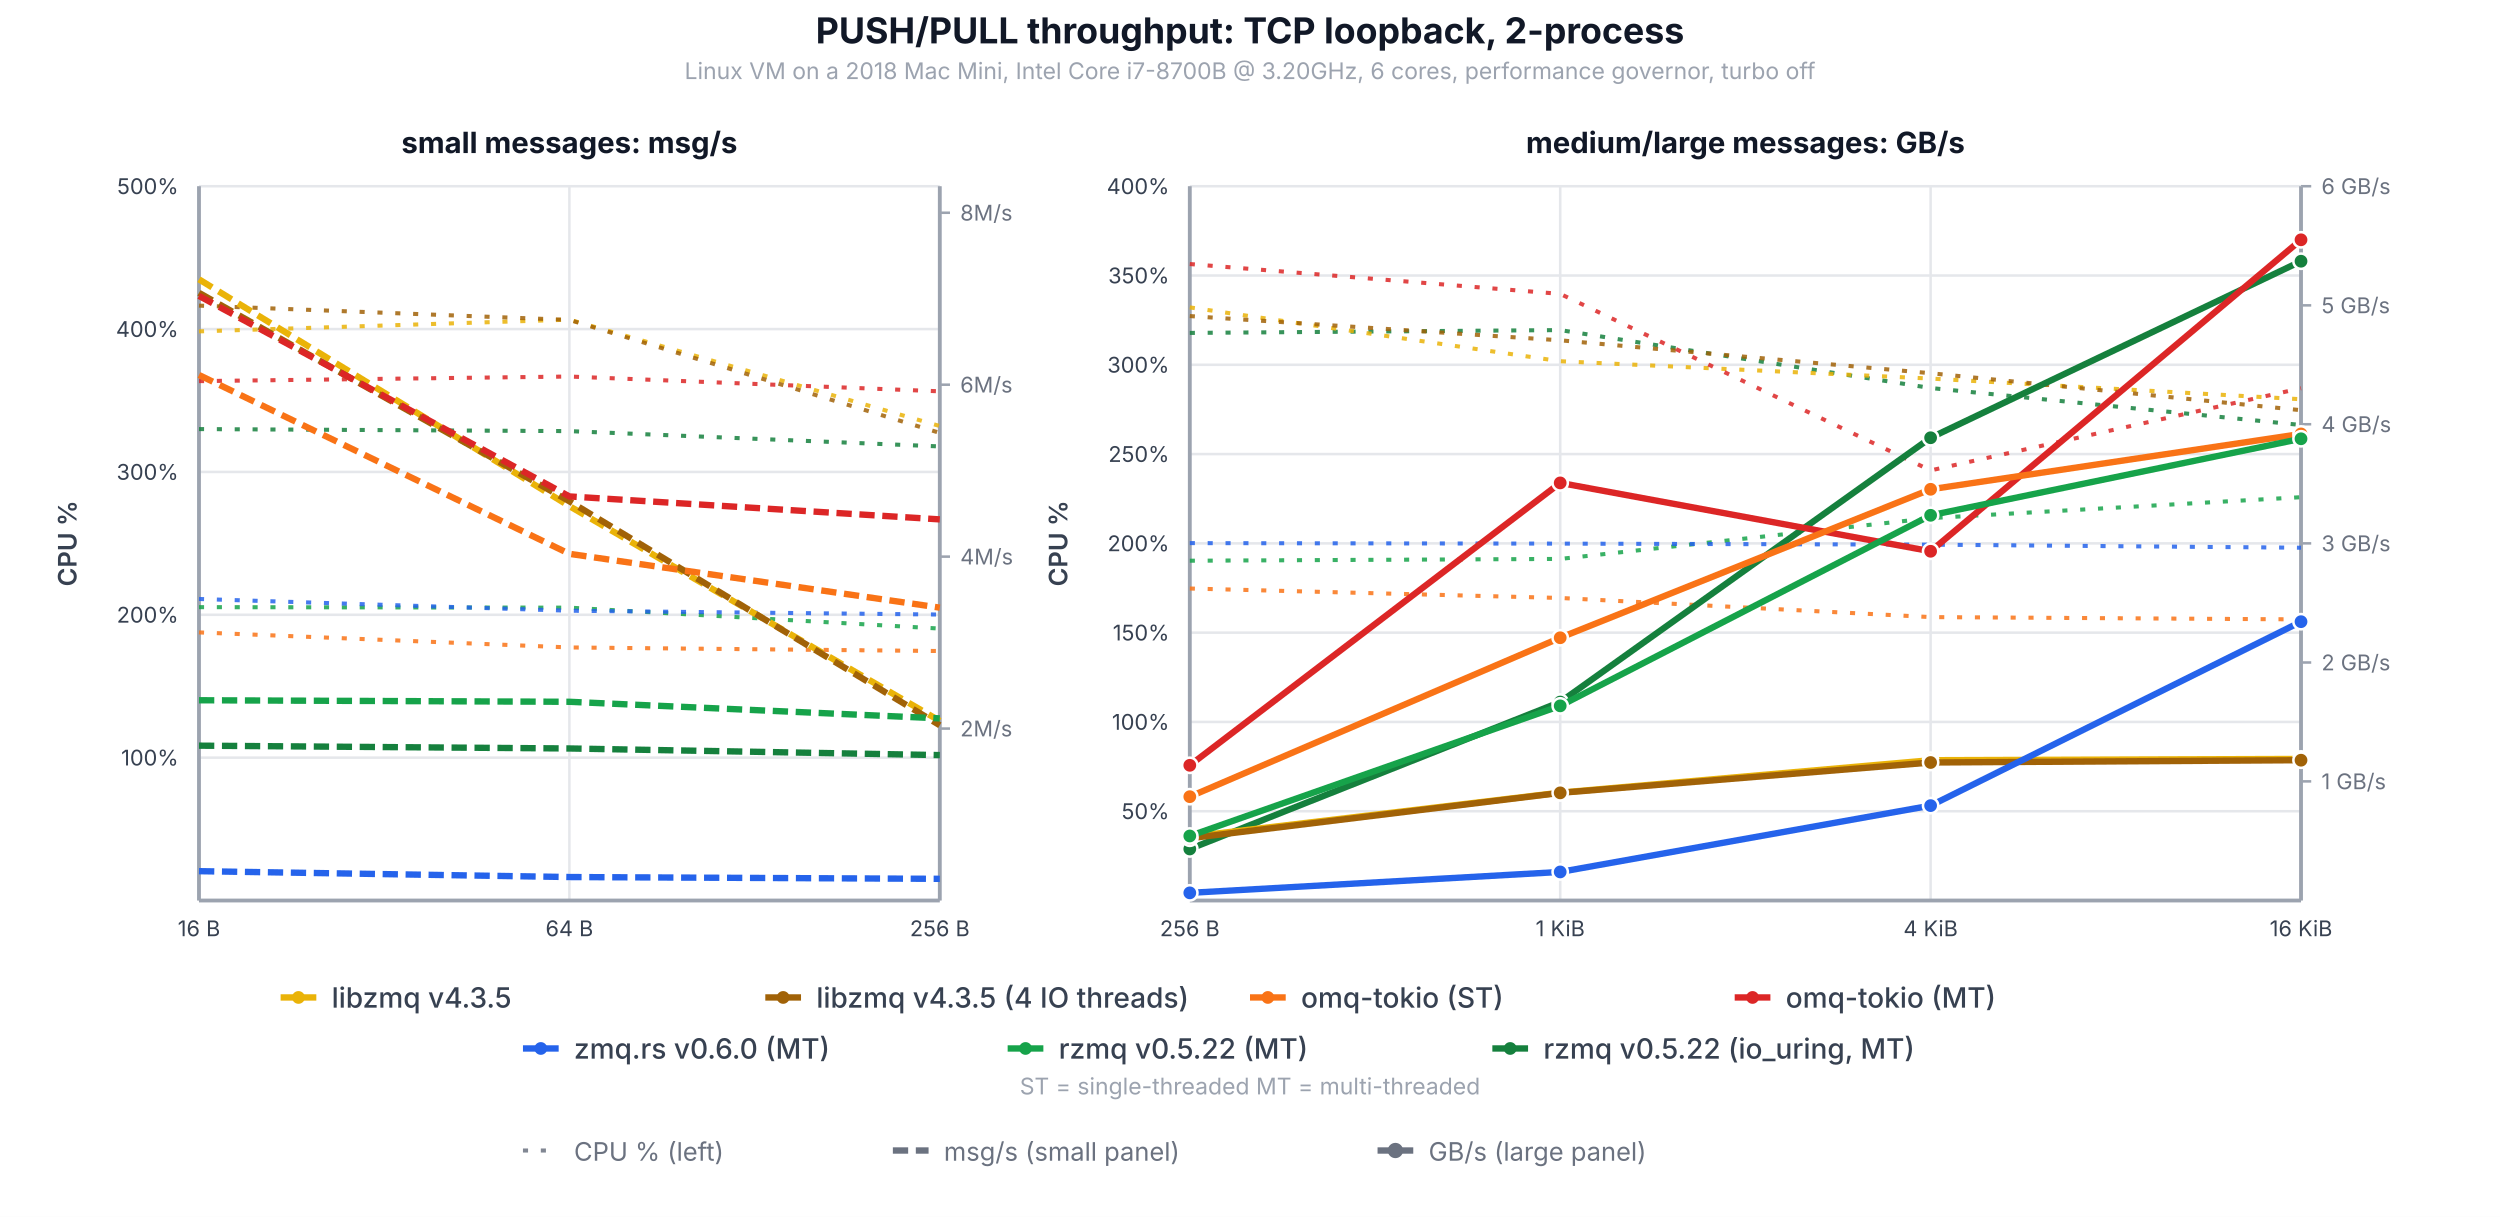
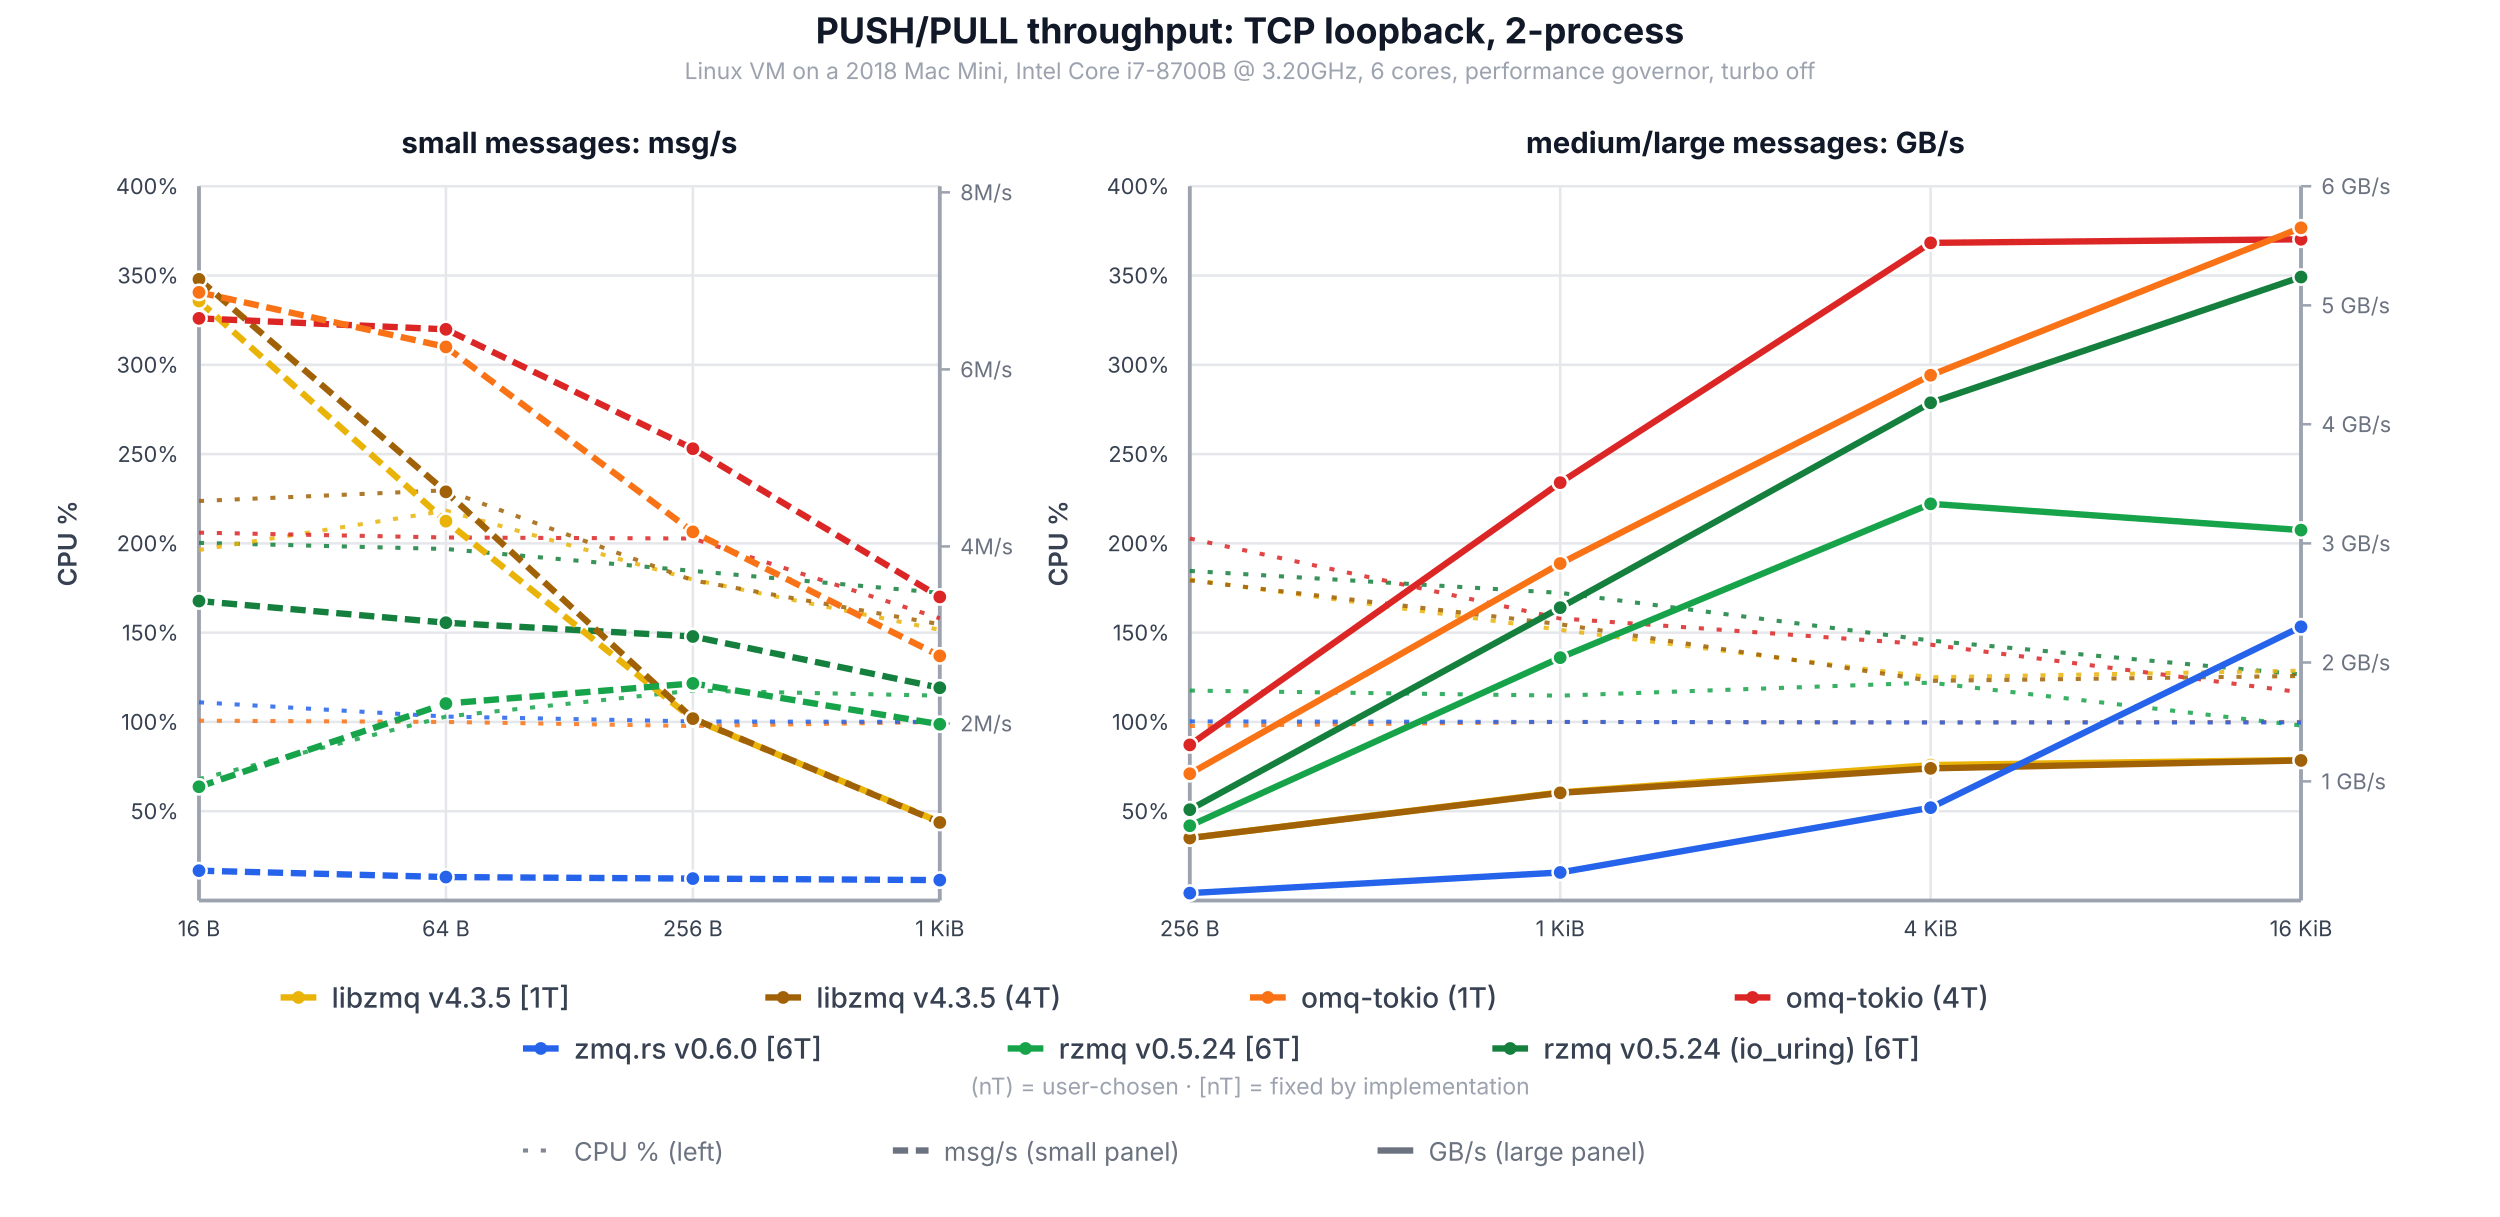
<svg xmlns="http://www.w3.org/2000/svg" viewBox="0 0 980 477" font-family="system-ui, -apple-system, sans-serif">
  <rect width="980" height="477" fill="white" />
  <text x="490.0" y="17.0" text-anchor="middle" fill="#111827" font-size="14" font-weight="700">PUSH/PULL throughput: TCP loopback, 2-process</text>
  <text x="490.0" y="31.0" text-anchor="middle" fill="#9ca3af" font-size="9">Linux VM on a 2018 Mac Mini, Intel Core i7-8700B @ 3.20GHz, 6 cores, performance governor, turbo off</text>
  <text x="223.2" y="60.0" text-anchor="middle" fill="#111827" font-size="11.5" font-weight="700">small messages: msg/s</text>
-   <line x1="78.0" y1="297.0" x2="368.4" y2="297.0" stroke="#e5e7eb" stroke-width="1" />
-   <text x="70.0" y="297.0" text-anchor="end" dominant-baseline="middle" fill="#374151" font-size="8.5">100%</text>
-   <line x1="78.0" y1="241.0" x2="368.4" y2="241.0" stroke="#e5e7eb" stroke-width="1" />
-   <text x="70.0" y="241.0" text-anchor="end" dominant-baseline="middle" fill="#374151" font-size="8.5">200%</text>
-   <line x1="78.0" y1="185.0" x2="368.4" y2="185.0" stroke="#e5e7eb" stroke-width="1" />
-   <text x="70.0" y="185.0" text-anchor="end" dominant-baseline="middle" fill="#374151" font-size="8.5">300%</text>
-   <line x1="78.0" y1="129.0" x2="368.4" y2="129.0" stroke="#e5e7eb" stroke-width="1" />
-   <text x="70.0" y="129.0" text-anchor="end" dominant-baseline="middle" fill="#374151" font-size="8.5">400%</text>
+   <line x1="78.0" y1="318.0" x2="368.4" y2="318.0" stroke="#e5e7eb" stroke-width="1" />
+   <text x="70.0" y="318.0" text-anchor="end" dominant-baseline="middle" fill="#374151" font-size="8.5">50%</text>
+   <line x1="78.0" y1="283.0" x2="368.4" y2="283.0" stroke="#e5e7eb" stroke-width="1" />
+   <text x="70.0" y="283.0" text-anchor="end" dominant-baseline="middle" fill="#374151" font-size="8.5">100%</text>
+   <line x1="78.0" y1="248.0" x2="368.4" y2="248.0" stroke="#e5e7eb" stroke-width="1" />
+   <text x="70.0" y="248.0" text-anchor="end" dominant-baseline="middle" fill="#374151" font-size="8.5">150%</text>
+   <line x1="78.0" y1="213.0" x2="368.4" y2="213.0" stroke="#e5e7eb" stroke-width="1" />
+   <text x="70.0" y="213.0" text-anchor="end" dominant-baseline="middle" fill="#374151" font-size="8.5">200%</text>
+   <line x1="78.0" y1="178.0" x2="368.4" y2="178.0" stroke="#e5e7eb" stroke-width="1" />
+   <text x="70.0" y="178.0" text-anchor="end" dominant-baseline="middle" fill="#374151" font-size="8.5">250%</text>
+   <line x1="78.0" y1="143.0" x2="368.4" y2="143.0" stroke="#e5e7eb" stroke-width="1" />
+   <text x="70.0" y="143.0" text-anchor="end" dominant-baseline="middle" fill="#374151" font-size="8.5">300%</text>
+   <line x1="78.0" y1="108.0" x2="368.4" y2="108.0" stroke="#e5e7eb" stroke-width="1" />
+   <text x="70.0" y="108.0" text-anchor="end" dominant-baseline="middle" fill="#374151" font-size="8.5">350%</text>
  <line x1="78.0" y1="73.0" x2="368.4" y2="73.0" stroke="#e5e7eb" stroke-width="1" />
-   <text x="70.0" y="73.0" text-anchor="end" dominant-baseline="middle" fill="#374151" font-size="8.5">500%</text>
-   <line x1="368.4" y1="285.6" x2="372.4" y2="285.6" stroke="#9ca3af" stroke-width="1" />
-   <text x="376.4" y="285.6" text-anchor="start" dominant-baseline="middle" fill="#6b7280" font-size="8.5">2M/s</text>
-   <line x1="368.4" y1="218.2" x2="372.4" y2="218.2" stroke="#9ca3af" stroke-width="1" />
-   <text x="376.4" y="218.2" text-anchor="start" dominant-baseline="middle" fill="#6b7280" font-size="8.5">4M/s</text>
-   <line x1="368.4" y1="150.8" x2="372.4" y2="150.8" stroke="#9ca3af" stroke-width="1" />
-   <text x="376.4" y="150.8" text-anchor="start" dominant-baseline="middle" fill="#6b7280" font-size="8.5">6M/s</text>
-   <line x1="368.4" y1="83.4" x2="372.4" y2="83.4" stroke="#9ca3af" stroke-width="1" />
-   <text x="376.4" y="83.4" text-anchor="start" dominant-baseline="middle" fill="#6b7280" font-size="8.5">8M/s</text>
+   <text x="70.0" y="73.0" text-anchor="end" dominant-baseline="middle" fill="#374151" font-size="8.5">400%</text>
+   <line x1="368.4" y1="283.6" x2="372.4" y2="283.6" stroke="#9ca3af" stroke-width="1" />
+   <text x="376.4" y="283.6" text-anchor="start" dominant-baseline="middle" fill="#6b7280" font-size="8.5">2M/s</text>
+   <line x1="368.4" y1="214.2" x2="372.4" y2="214.2" stroke="#9ca3af" stroke-width="1" />
+   <text x="376.4" y="214.2" text-anchor="start" dominant-baseline="middle" fill="#6b7280" font-size="8.5">4M/s</text>
+   <line x1="368.4" y1="144.8" x2="372.4" y2="144.8" stroke="#9ca3af" stroke-width="1" />
+   <text x="376.4" y="144.8" text-anchor="start" dominant-baseline="middle" fill="#6b7280" font-size="8.5">6M/s</text>
+   <line x1="368.4" y1="75.4" x2="372.4" y2="75.4" stroke="#9ca3af" stroke-width="1" />
+   <text x="376.4" y="75.4" text-anchor="start" dominant-baseline="middle" fill="#6b7280" font-size="8.5">8M/s</text>
  <line x1="78.0" y1="73.0" x2="78.0" y2="353.0" stroke="#e5e7eb" stroke-width="1" />
-   <line x1="223.2" y1="73.0" x2="223.2" y2="353.0" stroke="#e5e7eb" stroke-width="1" />
+   <line x1="174.8" y1="73.0" x2="174.8" y2="353.0" stroke="#e5e7eb" stroke-width="1" />
+   <line x1="271.6" y1="73.0" x2="271.6" y2="353.0" stroke="#e5e7eb" stroke-width="1" />
  <line x1="368.4" y1="73.0" x2="368.4" y2="353.0" stroke="#e5e7eb" stroke-width="1" />
  <line x1="78.0" y1="73.0" x2="78.0" y2="353.0" stroke="#9ca3af" stroke-width="1.5" />
  <line x1="368.4" y1="73.0" x2="368.4" y2="353.0" stroke="#9ca3af" stroke-width="1.5" />
  <line x1="78.0" y1="353.0" x2="368.4" y2="353.0" stroke="#9ca3af" stroke-width="1.5" />
  <text x="30.0" y="213.0" text-anchor="middle" fill="#374151" font-size="10" font-weight="600" transform="rotate(-90,30.0,213.0)">CPU %</text>
-   <polyline points="78.0,168.2 223.2,169.0 368.4,175.0" fill="none" stroke="#15803d" stroke-width="1.6" stroke-dasharray="2,5" opacity="0.85" />
-   <polyline points="78.0,129.9 223.2,125.3 368.4,167.0" fill="none" stroke="#eab308" stroke-width="1.6" stroke-dasharray="2,5" opacity="0.85" />
-   <polyline points="78.0,119.8 223.2,125.4 368.4,169.7" fill="none" stroke="#a16207" stroke-width="1.6" stroke-dasharray="2,5" opacity="0.85" />
-   <polyline points="78.0,149.4 223.2,147.6 368.4,153.4" fill="none" stroke="#dc2626" stroke-width="1.6" stroke-dasharray="2,5" opacity="0.85" />
-   <polyline points="78.0,247.9 223.2,253.8 368.4,255.2" fill="none" stroke="#f97316" stroke-width="1.6" stroke-dasharray="2,5" opacity="0.85" />
-   <polyline points="78.0,238.0 223.2,238.2 368.4,246.4" fill="none" stroke="#16a34a" stroke-width="1.6" stroke-dasharray="2,5" opacity="0.85" />
-   <polyline points="78.0,234.8 223.2,239.4 368.4,240.9" fill="none" stroke="#2563eb" stroke-width="1.6" stroke-dasharray="2,5" opacity="0.85" />
-   <polyline points="78.0,292.3 223.2,293.4 368.4,296.0" fill="none" stroke="#15803d" stroke-width="2.5" stroke-dasharray="6,3" />
-   <polyline points="78.0,109.5 223.2,198.4 368.4,282.6" fill="none" stroke="#eab308" stroke-width="2.5" stroke-dasharray="6,3" />
-   <polyline points="78.0,114.8 223.2,196.5 368.4,284.3" fill="none" stroke="#a16207" stroke-width="2.5" stroke-dasharray="6,3" />
-   <polyline points="78.0,116.0 223.2,194.6 368.4,203.6" fill="none" stroke="#dc2626" stroke-width="2.5" stroke-dasharray="6,3" />
-   <polyline points="78.0,147.0 223.2,217.1 368.4,238.2" fill="none" stroke="#f97316" stroke-width="2.5" stroke-dasharray="6,3" />
-   <polyline points="78.0,274.5 223.2,275.1 368.4,281.6" fill="none" stroke="#16a34a" stroke-width="2.5" stroke-dasharray="6,3" />
-   <polyline points="78.0,341.5 223.2,343.8 368.4,344.5" fill="none" stroke="#2563eb" stroke-width="2.5" stroke-dasharray="6,3" />
+   <polyline points="78.0,212.8 174.8,215.2 271.6,223.8 368.4,232.4" fill="none" stroke="#15803d" stroke-width="1.6" stroke-dasharray="2,5" opacity="0.85" />
+   <polyline points="78.0,215.6 174.8,200.2 271.6,227.2 368.4,246.9" fill="none" stroke="#eab308" stroke-width="1.6" stroke-dasharray="2,5" opacity="0.85" />
+   <polyline points="78.0,196.4 174.8,192.2 271.6,227.5 368.4,244.7" fill="none" stroke="#a16207" stroke-width="1.6" stroke-dasharray="2,5" opacity="0.85" />
+   <polyline points="78.0,208.8 174.8,210.7 271.6,211.1 368.4,242.4" fill="none" stroke="#dc2626" stroke-width="1.6" stroke-dasharray="2,5" opacity="0.85" />
+   <polyline points="78.0,282.5 174.8,283.0 271.6,284.6 368.4,283.0" fill="none" stroke="#f97316" stroke-width="1.6" stroke-dasharray="2,5" opacity="0.85" />
+   <polyline points="78.0,305.4 174.8,280.9 271.6,270.7 368.4,272.7" fill="none" stroke="#16a34a" stroke-width="1.6" stroke-dasharray="2,5" opacity="0.85" />
+   <polyline points="78.0,275.3 174.8,280.9 271.6,282.8 368.4,283.0" fill="none" stroke="#2563eb" stroke-width="1.6" stroke-dasharray="2,5" opacity="0.85" />
+   <polyline points="78.0,235.6 174.8,244.1 271.6,249.5 368.4,269.6" fill="none" stroke="#15803d" stroke-width="2.5" stroke-dasharray="6,3" />
+   <circle cx="78.0" cy="235.6" r="3" fill="#15803d" stroke="white" stroke-width="1" />
+   <circle cx="174.8" cy="244.1" r="3" fill="#15803d" stroke="white" stroke-width="1" />
+   <circle cx="271.6" cy="249.5" r="3" fill="#15803d" stroke="white" stroke-width="1" />
+   <circle cx="368.4" cy="269.6" r="3" fill="#15803d" stroke="white" stroke-width="1" />
+   <polyline points="78.0,118.0 174.8,204.3 271.6,281.9 368.4,322.2" fill="none" stroke="#eab308" stroke-width="2.5" stroke-dasharray="6,3" />
+   <circle cx="78.0" cy="118.0" r="3" fill="#eab308" stroke="white" stroke-width="1" />
+   <circle cx="174.8" cy="204.3" r="3" fill="#eab308" stroke="white" stroke-width="1" />
+   <circle cx="271.6" cy="281.9" r="3" fill="#eab308" stroke="white" stroke-width="1" />
+   <circle cx="368.4" cy="322.2" r="3" fill="#eab308" stroke="white" stroke-width="1" />
+   <polyline points="78.0,109.5 174.8,192.8 271.6,281.7 368.4,322.4" fill="none" stroke="#a16207" stroke-width="2.5" stroke-dasharray="6,3" />
+   <circle cx="78.0" cy="109.5" r="3" fill="#a16207" stroke="white" stroke-width="1" />
+   <circle cx="174.8" cy="192.8" r="3" fill="#a16207" stroke="white" stroke-width="1" />
+   <circle cx="271.6" cy="281.7" r="3" fill="#a16207" stroke="white" stroke-width="1" />
+   <circle cx="368.4" cy="322.4" r="3" fill="#a16207" stroke="white" stroke-width="1" />
+   <polyline points="78.0,124.8 174.8,129.1 271.6,175.9 368.4,234.0" fill="none" stroke="#dc2626" stroke-width="2.5" stroke-dasharray="6,3" />
+   <circle cx="78.0" cy="124.8" r="3" fill="#dc2626" stroke="white" stroke-width="1" />
+   <circle cx="174.8" cy="129.1" r="3" fill="#dc2626" stroke="white" stroke-width="1" />
+   <circle cx="271.6" cy="175.9" r="3" fill="#dc2626" stroke="white" stroke-width="1" />
+   <circle cx="368.4" cy="234.0" r="3" fill="#dc2626" stroke="white" stroke-width="1" />
+   <polyline points="78.0,114.6 174.8,136.0 271.6,208.5 368.4,257.1" fill="none" stroke="#f97316" stroke-width="2.5" stroke-dasharray="6,3" />
+   <circle cx="78.0" cy="114.6" r="3" fill="#f97316" stroke="white" stroke-width="1" />
+   <circle cx="174.8" cy="136.0" r="3" fill="#f97316" stroke="white" stroke-width="1" />
+   <circle cx="271.6" cy="208.5" r="3" fill="#f97316" stroke="white" stroke-width="1" />
+   <circle cx="368.4" cy="257.1" r="3" fill="#f97316" stroke="white" stroke-width="1" />
+   <polyline points="78.0,308.4 174.8,275.8 271.6,267.9 368.4,283.9" fill="none" stroke="#16a34a" stroke-width="2.5" stroke-dasharray="6,3" />
+   <circle cx="78.0" cy="308.4" r="3" fill="#16a34a" stroke="white" stroke-width="1" />
+   <circle cx="174.8" cy="275.8" r="3" fill="#16a34a" stroke="white" stroke-width="1" />
+   <circle cx="271.6" cy="267.9" r="3" fill="#16a34a" stroke="white" stroke-width="1" />
+   <circle cx="368.4" cy="283.9" r="3" fill="#16a34a" stroke="white" stroke-width="1" />
+   <polyline points="78.0,341.3 174.8,343.8 271.6,344.4 368.4,345.0" fill="none" stroke="#2563eb" stroke-width="2.5" stroke-dasharray="6,3" />
+   <circle cx="78.0" cy="341.3" r="3" fill="#2563eb" stroke="white" stroke-width="1" />
+   <circle cx="174.8" cy="343.8" r="3" fill="#2563eb" stroke="white" stroke-width="1" />
+   <circle cx="271.6" cy="344.4" r="3" fill="#2563eb" stroke="white" stroke-width="1" />
+   <circle cx="368.4" cy="345.0" r="3" fill="#2563eb" stroke="white" stroke-width="1" />
  <text x="78.0" y="367.0" text-anchor="middle" fill="#374151" font-size="8.5">16 B</text>
-   <text x="223.2" y="367.0" text-anchor="middle" fill="#374151" font-size="8.5">64 B</text>
-   <text x="368.4" y="367.0" text-anchor="middle" fill="#374151" font-size="8.5">256 B</text>
+   <text x="174.8" y="367.0" text-anchor="middle" fill="#374151" font-size="8.5">64 B</text>
+   <text x="271.6" y="367.0" text-anchor="middle" fill="#374151" font-size="8.5">256 B</text>
+   <text x="368.4" y="367.0" text-anchor="middle" fill="#374151" font-size="8.5">1 KiB</text>
  <text x="684.2" y="60.0" text-anchor="middle" fill="#111827" font-size="11.5" font-weight="700">medium/large messages: GB/s</text>
  <line x1="466.4" y1="318.0" x2="902.0" y2="318.0" stroke="#e5e7eb" stroke-width="1" />
  <text x="458.4" y="318.0" text-anchor="end" dominant-baseline="middle" fill="#374151" font-size="8.5">50%</text>
  <line x1="466.4" y1="283.0" x2="902.0" y2="283.0" stroke="#e5e7eb" stroke-width="1" />
  <text x="458.4" y="283.0" text-anchor="end" dominant-baseline="middle" fill="#374151" font-size="8.5">100%</text>
  <line x1="466.4" y1="248.0" x2="902.0" y2="248.0" stroke="#e5e7eb" stroke-width="1" />
  <text x="458.4" y="248.0" text-anchor="end" dominant-baseline="middle" fill="#374151" font-size="8.5">150%</text>
  <line x1="466.4" y1="213.0" x2="902.0" y2="213.0" stroke="#e5e7eb" stroke-width="1" />
  <text x="458.4" y="213.0" text-anchor="end" dominant-baseline="middle" fill="#374151" font-size="8.5">200%</text>
  <line x1="466.4" y1="178.0" x2="902.0" y2="178.0" stroke="#e5e7eb" stroke-width="1" />
  <text x="458.4" y="178.0" text-anchor="end" dominant-baseline="middle" fill="#374151" font-size="8.5">250%</text>
  <line x1="466.4" y1="143.0" x2="902.0" y2="143.0" stroke="#e5e7eb" stroke-width="1" />
  <text x="458.4" y="143.0" text-anchor="end" dominant-baseline="middle" fill="#374151" font-size="8.5">300%</text>
  <line x1="466.4" y1="108.0" x2="902.0" y2="108.0" stroke="#e5e7eb" stroke-width="1" />
  <text x="458.4" y="108.0" text-anchor="end" dominant-baseline="middle" fill="#374151" font-size="8.5">350%</text>
  <line x1="466.4" y1="73.0" x2="902.0" y2="73.0" stroke="#e5e7eb" stroke-width="1" />
  <text x="458.4" y="73.0" text-anchor="end" dominant-baseline="middle" fill="#374151" font-size="8.5">400%</text>
  <line x1="902.0" y1="306.3" x2="906.0" y2="306.3" stroke="#9ca3af" stroke-width="1" />
  <text x="910.0" y="306.3" text-anchor="start" dominant-baseline="middle" fill="#6b7280" font-size="8.5">1 GB/s</text>
  <line x1="902.0" y1="259.7" x2="906.0" y2="259.7" stroke="#9ca3af" stroke-width="1" />
  <text x="910.0" y="259.7" text-anchor="start" dominant-baseline="middle" fill="#6b7280" font-size="8.5">2 GB/s</text>
  <line x1="902.0" y1="213.0" x2="906.0" y2="213.0" stroke="#9ca3af" stroke-width="1" />
  <text x="910.0" y="213.0" text-anchor="start" dominant-baseline="middle" fill="#6b7280" font-size="8.5">3 GB/s</text>
  <line x1="902.0" y1="166.3" x2="906.0" y2="166.3" stroke="#9ca3af" stroke-width="1" />
  <text x="910.0" y="166.3" text-anchor="start" dominant-baseline="middle" fill="#6b7280" font-size="8.5">4 GB/s</text>
  <line x1="902.0" y1="119.7" x2="906.0" y2="119.7" stroke="#9ca3af" stroke-width="1" />
  <text x="910.0" y="119.7" text-anchor="start" dominant-baseline="middle" fill="#6b7280" font-size="8.5">5 GB/s</text>
  <line x1="902.0" y1="73.0" x2="906.0" y2="73.0" stroke="#9ca3af" stroke-width="1" />
  <text x="910.0" y="73.0" text-anchor="start" dominant-baseline="middle" fill="#6b7280" font-size="8.5">6 GB/s</text>
  <line x1="466.4" y1="73.0" x2="466.4" y2="353.0" stroke="#e5e7eb" stroke-width="1" />
  <line x1="611.6" y1="73.0" x2="611.6" y2="353.0" stroke="#e5e7eb" stroke-width="1" />
  <line x1="756.8" y1="73.0" x2="756.8" y2="353.0" stroke="#e5e7eb" stroke-width="1" />
  <line x1="902.0" y1="73.0" x2="902.0" y2="353.0" stroke="#e5e7eb" stroke-width="1" />
  <line x1="466.4" y1="73.0" x2="466.4" y2="353.0" stroke="#9ca3af" stroke-width="1.5" />
  <line x1="902.0" y1="73.0" x2="902.0" y2="353.0" stroke="#9ca3af" stroke-width="1.5" />
  <line x1="466.4" y1="353.0" x2="902.0" y2="353.0" stroke="#9ca3af" stroke-width="1.5" />
  <text x="418.4" y="213.0" text-anchor="middle" fill="#374151" font-size="10" font-weight="600" transform="rotate(-90,418.4,213.0)">CPU %</text>
-   <polyline points="466.4,130.5 611.6,129.4 756.8,152.1 902.0,166.6" fill="none" stroke="#15803d" stroke-width="1.6" stroke-dasharray="2,5" opacity="0.85" />
-   <polyline points="466.4,120.5 611.6,141.6 756.8,148.4 902.0,156.5" fill="none" stroke="#eab308" stroke-width="1.6" stroke-dasharray="2,5" opacity="0.85" />
-   <polyline points="466.4,123.9 611.6,133.4 756.8,146.3 902.0,160.8" fill="none" stroke="#a16207" stroke-width="1.6" stroke-dasharray="2,5" opacity="0.85" />
-   <polyline points="466.4,103.5 611.6,115.2 756.8,184.4 902.0,152.2" fill="none" stroke="#dc2626" stroke-width="1.6" stroke-dasharray="2,5" opacity="0.85" />
-   <polyline points="466.4,230.7 611.6,234.4 756.8,241.9 902.0,242.8" fill="none" stroke="#f97316" stroke-width="1.6" stroke-dasharray="2,5" opacity="0.85" />
-   <polyline points="466.4,219.8 611.6,219.1 756.8,203.1 902.0,194.9" fill="none" stroke="#16a34a" stroke-width="1.6" stroke-dasharray="2,5" opacity="0.85" />
-   <polyline points="466.4,212.9 611.6,213.1 756.8,213.5 902.0,214.7" fill="none" stroke="#2563eb" stroke-width="1.6" stroke-dasharray="2,5" opacity="0.85" />
-   <polyline points="466.4,332.8 611.6,275.2 756.8,171.6 902.0,102.4" fill="none" stroke="#15803d" stroke-width="2.5" stroke-linecap="round" stroke-linejoin="round" />
-   <circle cx="466.4" cy="332.8" r="3" fill="#15803d" stroke="white" stroke-width="1" />
-   <circle cx="611.6" cy="275.2" r="3" fill="#15803d" stroke="white" stroke-width="1" />
-   <circle cx="756.8" cy="171.6" r="3" fill="#15803d" stroke="white" stroke-width="1" />
-   <circle cx="902.0" cy="102.4" r="3" fill="#15803d" stroke="white" stroke-width="1" />
-   <polyline points="466.4,328.0 611.6,310.7 756.8,298.0 902.0,297.5" fill="none" stroke="#eab308" stroke-width="2.5" stroke-linecap="round" stroke-linejoin="round" />
-   <circle cx="466.4" cy="328.0" r="3" fill="#eab308" stroke="white" stroke-width="1" />
-   <circle cx="611.6" cy="310.7" r="3" fill="#eab308" stroke="white" stroke-width="1" />
-   <circle cx="756.8" cy="298.0" r="3" fill="#eab308" stroke="white" stroke-width="1" />
-   <circle cx="902.0" cy="297.5" r="3" fill="#eab308" stroke="white" stroke-width="1" />
-   <polyline points="466.4,328.6 611.6,310.8 756.8,298.9 902.0,298.0" fill="none" stroke="#a16207" stroke-width="2.5" stroke-linecap="round" stroke-linejoin="round" />
-   <circle cx="466.4" cy="328.6" r="3" fill="#a16207" stroke="white" stroke-width="1" />
+   <polyline points="466.4,223.8 611.6,232.4 756.8,251.1 902.0,264.4" fill="none" stroke="#15803d" stroke-width="1.6" stroke-dasharray="2,5" opacity="0.85" />
+   <polyline points="466.4,227.2 611.6,246.9 756.8,265.5 902.0,262.9" fill="none" stroke="#eab308" stroke-width="1.6" stroke-dasharray="2,5" opacity="0.85" />
+   <polyline points="466.4,227.5 611.6,244.7 756.8,266.9 902.0,265.0" fill="none" stroke="#a16207" stroke-width="1.6" stroke-dasharray="2,5" opacity="0.85" />
+   <polyline points="466.4,211.1 611.6,242.4 756.8,252.7 902.0,271.4" fill="none" stroke="#dc2626" stroke-width="1.6" stroke-dasharray="2,5" opacity="0.85" />
+   <polyline points="466.4,284.6 611.6,283.0 756.8,283.2 902.0,283.0" fill="none" stroke="#f97316" stroke-width="1.6" stroke-dasharray="2,5" opacity="0.85" />
+   <polyline points="466.4,270.7 611.6,272.7 756.8,267.6 902.0,284.4" fill="none" stroke="#16a34a" stroke-width="1.6" stroke-dasharray="2,5" opacity="0.85" />
+   <polyline points="466.4,282.8 611.6,283.0 756.8,283.2 902.0,283.2" fill="none" stroke="#2563eb" stroke-width="1.6" stroke-dasharray="2,5" opacity="0.85" />
+   <polyline points="466.4,317.4 611.6,238.2 756.8,157.9 902.0,108.6" fill="none" stroke="#15803d" stroke-width="2.5" stroke-linecap="round" stroke-linejoin="round" />
+   <circle cx="466.4" cy="317.4" r="3" fill="#15803d" stroke="white" stroke-width="1" />
+   <circle cx="611.6" cy="238.2" r="3" fill="#15803d" stroke="white" stroke-width="1" />
+   <circle cx="756.8" cy="157.9" r="3" fill="#15803d" stroke="white" stroke-width="1" />
+   <circle cx="902.0" cy="108.6" r="3" fill="#15803d" stroke="white" stroke-width="1" />
+   <polyline points="466.4,328.5 611.6,310.6 756.8,299.9 902.0,297.9" fill="none" stroke="#eab308" stroke-width="2.5" stroke-linecap="round" stroke-linejoin="round" />
+   <circle cx="466.4" cy="328.5" r="3" fill="#eab308" stroke="white" stroke-width="1" />
+   <circle cx="611.6" cy="310.6" r="3" fill="#eab308" stroke="white" stroke-width="1" />
+   <circle cx="756.8" cy="299.9" r="3" fill="#eab308" stroke="white" stroke-width="1" />
+   <circle cx="902.0" cy="297.9" r="3" fill="#eab308" stroke="white" stroke-width="1" />
+   <polyline points="466.4,328.5 611.6,310.8 756.8,301.2 902.0,298.1" fill="none" stroke="#a16207" stroke-width="2.5" stroke-linecap="round" stroke-linejoin="round" />
+   <circle cx="466.4" cy="328.5" r="3" fill="#a16207" stroke="white" stroke-width="1" />
  <circle cx="611.6" cy="310.8" r="3" fill="#a16207" stroke="white" stroke-width="1" />
-   <circle cx="756.8" cy="298.9" r="3" fill="#a16207" stroke="white" stroke-width="1" />
-   <circle cx="902.0" cy="298.0" r="3" fill="#a16207" stroke="white" stroke-width="1" />
-   <polyline points="466.4,300.0 611.6,189.3 756.8,216.1 902.0,94.0" fill="none" stroke="#dc2626" stroke-width="2.5" stroke-linecap="round" stroke-linejoin="round" />
-   <circle cx="466.4" cy="300.0" r="3" fill="#dc2626" stroke="white" stroke-width="1" />
-   <circle cx="611.6" cy="189.3" r="3" fill="#dc2626" stroke="white" stroke-width="1" />
-   <circle cx="756.8" cy="216.1" r="3" fill="#dc2626" stroke="white" stroke-width="1" />
-   <circle cx="902.0" cy="94.0" r="3" fill="#dc2626" stroke="white" stroke-width="1" />
-   <polyline points="466.4,312.3 611.6,250.0 756.8,191.8 902.0,170.1" fill="none" stroke="#f97316" stroke-width="2.5" stroke-linecap="round" stroke-linejoin="round" />
-   <circle cx="466.4" cy="312.3" r="3" fill="#f97316" stroke="white" stroke-width="1" />
-   <circle cx="611.6" cy="250.0" r="3" fill="#f97316" stroke="white" stroke-width="1" />
-   <circle cx="756.8" cy="191.8" r="3" fill="#f97316" stroke="white" stroke-width="1" />
-   <circle cx="902.0" cy="170.1" r="3" fill="#f97316" stroke="white" stroke-width="1" />
-   <polyline points="466.4,327.7 611.6,276.7 756.8,202.0 902.0,172.0" fill="none" stroke="#16a34a" stroke-width="2.5" stroke-linecap="round" stroke-linejoin="round" />
-   <circle cx="466.4" cy="327.7" r="3" fill="#16a34a" stroke="white" stroke-width="1" />
-   <circle cx="611.6" cy="276.7" r="3" fill="#16a34a" stroke="white" stroke-width="1" />
-   <circle cx="756.8" cy="202.0" r="3" fill="#16a34a" stroke="white" stroke-width="1" />
-   <circle cx="902.0" cy="172.0" r="3" fill="#16a34a" stroke="white" stroke-width="1" />
-   <polyline points="466.4,350.0 611.6,341.8 756.8,315.8 902.0,243.7" fill="none" stroke="#2563eb" stroke-width="2.5" stroke-linecap="round" stroke-linejoin="round" />
-   <circle cx="466.4" cy="350.0" r="3" fill="#2563eb" stroke="white" stroke-width="1" />
-   <circle cx="611.6" cy="341.8" r="3" fill="#2563eb" stroke="white" stroke-width="1" />
-   <circle cx="756.8" cy="315.8" r="3" fill="#2563eb" stroke="white" stroke-width="1" />
-   <circle cx="902.0" cy="243.7" r="3" fill="#2563eb" stroke="white" stroke-width="1" />
+   <circle cx="756.8" cy="301.2" r="3" fill="#a16207" stroke="white" stroke-width="1" />
+   <circle cx="902.0" cy="298.1" r="3" fill="#a16207" stroke="white" stroke-width="1" />
+   <polyline points="466.4,292.0 611.6,189.2 756.8,95.2 902.0,93.8" fill="none" stroke="#dc2626" stroke-width="2.5" stroke-linecap="round" stroke-linejoin="round" />
+   <circle cx="466.4" cy="292.0" r="3" fill="#dc2626" stroke="white" stroke-width="1" />
+   <circle cx="611.6" cy="189.2" r="3" fill="#dc2626" stroke="white" stroke-width="1" />
+   <circle cx="756.8" cy="95.2" r="3" fill="#dc2626" stroke="white" stroke-width="1" />
+   <circle cx="902.0" cy="93.8" r="3" fill="#dc2626" stroke="white" stroke-width="1" />
+   <polyline points="466.4,303.3 611.6,220.9 756.8,147.1 902.0,89.3" fill="none" stroke="#f97316" stroke-width="2.5" stroke-linecap="round" stroke-linejoin="round" />
+   <circle cx="466.4" cy="303.3" r="3" fill="#f97316" stroke="white" stroke-width="1" />
+   <circle cx="611.6" cy="220.9" r="3" fill="#f97316" stroke="white" stroke-width="1" />
+   <circle cx="756.8" cy="147.1" r="3" fill="#f97316" stroke="white" stroke-width="1" />
+   <circle cx="902.0" cy="89.3" r="3" fill="#f97316" stroke="white" stroke-width="1" />
+   <polyline points="466.4,323.7 611.6,257.8 756.8,197.5 902.0,207.8" fill="none" stroke="#16a34a" stroke-width="2.5" stroke-linecap="round" stroke-linejoin="round" />
+   <circle cx="466.4" cy="323.7" r="3" fill="#16a34a" stroke="white" stroke-width="1" />
+   <circle cx="611.6" cy="257.8" r="3" fill="#16a34a" stroke="white" stroke-width="1" />
+   <circle cx="756.8" cy="197.5" r="3" fill="#16a34a" stroke="white" stroke-width="1" />
+   <circle cx="902.0" cy="207.8" r="3" fill="#16a34a" stroke="white" stroke-width="1" />
+   <polyline points="466.4,350.1 611.6,342.0 756.8,316.6 902.0,245.7" fill="none" stroke="#2563eb" stroke-width="2.5" stroke-linecap="round" stroke-linejoin="round" />
+   <circle cx="466.4" cy="350.1" r="3" fill="#2563eb" stroke="white" stroke-width="1" />
+   <circle cx="611.6" cy="342.0" r="3" fill="#2563eb" stroke="white" stroke-width="1" />
+   <circle cx="756.8" cy="316.6" r="3" fill="#2563eb" stroke="white" stroke-width="1" />
+   <circle cx="902.0" cy="245.7" r="3" fill="#2563eb" stroke="white" stroke-width="1" />
  <text x="466.4" y="367.0" text-anchor="middle" fill="#374151" font-size="8.5">256 B</text>
  <text x="611.6" y="367.0" text-anchor="middle" fill="#374151" font-size="8.5">1 KiB</text>
  <text x="756.8" y="367.0" text-anchor="middle" fill="#374151" font-size="8.5">4 KiB</text>
  <text x="902.0" y="367.0" text-anchor="middle" fill="#374151" font-size="8.5">16 KiB</text>
  <line x1="110" y1="391" x2="124" y2="391" stroke="#eab308" stroke-width="2.5" />
  <circle cx="117" cy="391" r="2.5" fill="#eab308" />
-   <text x="130" y="395" fill="#374151" font-size="11" font-weight="500">libzmq v4.3.5</text>
+   <text x="130" y="395" fill="#374151" font-size="11" font-weight="500">libzmq v4.3.5 [1T]</text>
  <line x1="300" y1="391" x2="314" y2="391" stroke="#a16207" stroke-width="2.5" />
  <circle cx="307" cy="391" r="2.5" fill="#a16207" />
-   <text x="320" y="395" fill="#374151" font-size="11" font-weight="500">libzmq v4.3.5 (4 IO threads)</text>
+   <text x="320" y="395" fill="#374151" font-size="11" font-weight="500">libzmq v4.3.5 (4T)</text>
  <line x1="490" y1="391" x2="504" y2="391" stroke="#f97316" stroke-width="2.5" />
  <circle cx="497" cy="391" r="2.5" fill="#f97316" />
-   <text x="510" y="395" fill="#374151" font-size="11" font-weight="500">omq-tokio (ST)</text>
+   <text x="510" y="395" fill="#374151" font-size="11" font-weight="500">omq-tokio (1T)</text>
  <line x1="680" y1="391" x2="694" y2="391" stroke="#dc2626" stroke-width="2.5" />
  <circle cx="687" cy="391" r="2.5" fill="#dc2626" />
-   <text x="700" y="395" fill="#374151" font-size="11" font-weight="500">omq-tokio (MT)</text>
+   <text x="700" y="395" fill="#374151" font-size="11" font-weight="500">omq-tokio (4T)</text>
  <line x1="205" y1="411" x2="219" y2="411" stroke="#2563eb" stroke-width="2.5" />
  <circle cx="212" cy="411" r="2.5" fill="#2563eb" />
-   <text x="225" y="415" fill="#374151" font-size="11" font-weight="500">zmq.rs v0.6.0 (MT)</text>
+   <text x="225" y="415" fill="#374151" font-size="11" font-weight="500">zmq.rs v0.6.0 [6T]</text>
  <line x1="395" y1="411" x2="409" y2="411" stroke="#16a34a" stroke-width="2.5" />
  <circle cx="402" cy="411" r="2.5" fill="#16a34a" />
-   <text x="415" y="415" fill="#374151" font-size="11" font-weight="500">rzmq v0.5.22 (MT)</text>
+   <text x="415" y="415" fill="#374151" font-size="11" font-weight="500">rzmq v0.5.24 [6T]</text>
  <line x1="585" y1="411" x2="599" y2="411" stroke="#15803d" stroke-width="2.5" />
  <circle cx="592" cy="411" r="2.5" fill="#15803d" />
-   <text x="605" y="415" fill="#374151" font-size="11" font-weight="500">rzmq v0.5.22 (io_uring, MT)</text>
-   <text x="490.0" y="429" text-anchor="middle" fill="#9ca3af" font-size="9">ST = single-threaded   MT = multi-threaded</text>
+   <text x="605" y="415" fill="#374151" font-size="11" font-weight="500">rzmq v0.5.24 (io_uring) [6T]</text>
+   <text x="490.0" y="429" text-anchor="middle" fill="#9ca3af" font-size="9">(nT) = user-chosen   ·   [nT] = fixed by implementation</text>
  <line x1="205" y1="451" x2="219" y2="451" stroke="#6b7280" stroke-width="1.6" stroke-dasharray="2,5" opacity="0.85" />
  <text x="225" y="455" fill="#6b7280" font-size="10">CPU % (left)</text>
  <line x1="350" y1="451" x2="364" y2="451" stroke="#6b7280" stroke-width="2.5" stroke-dasharray="6,3" />
  <text x="370" y="455" fill="#6b7280" font-size="10">msg/s (small panel)</text>
  <line x1="540" y1="451" x2="554" y2="451" stroke="#6b7280" stroke-width="2.5" />
-   <circle cx="547" cy="451" r="3.0" fill="#6b7280" />
  <text x="560" y="455" fill="#6b7280" font-size="10">GB/s (large panel)</text>
</svg>
